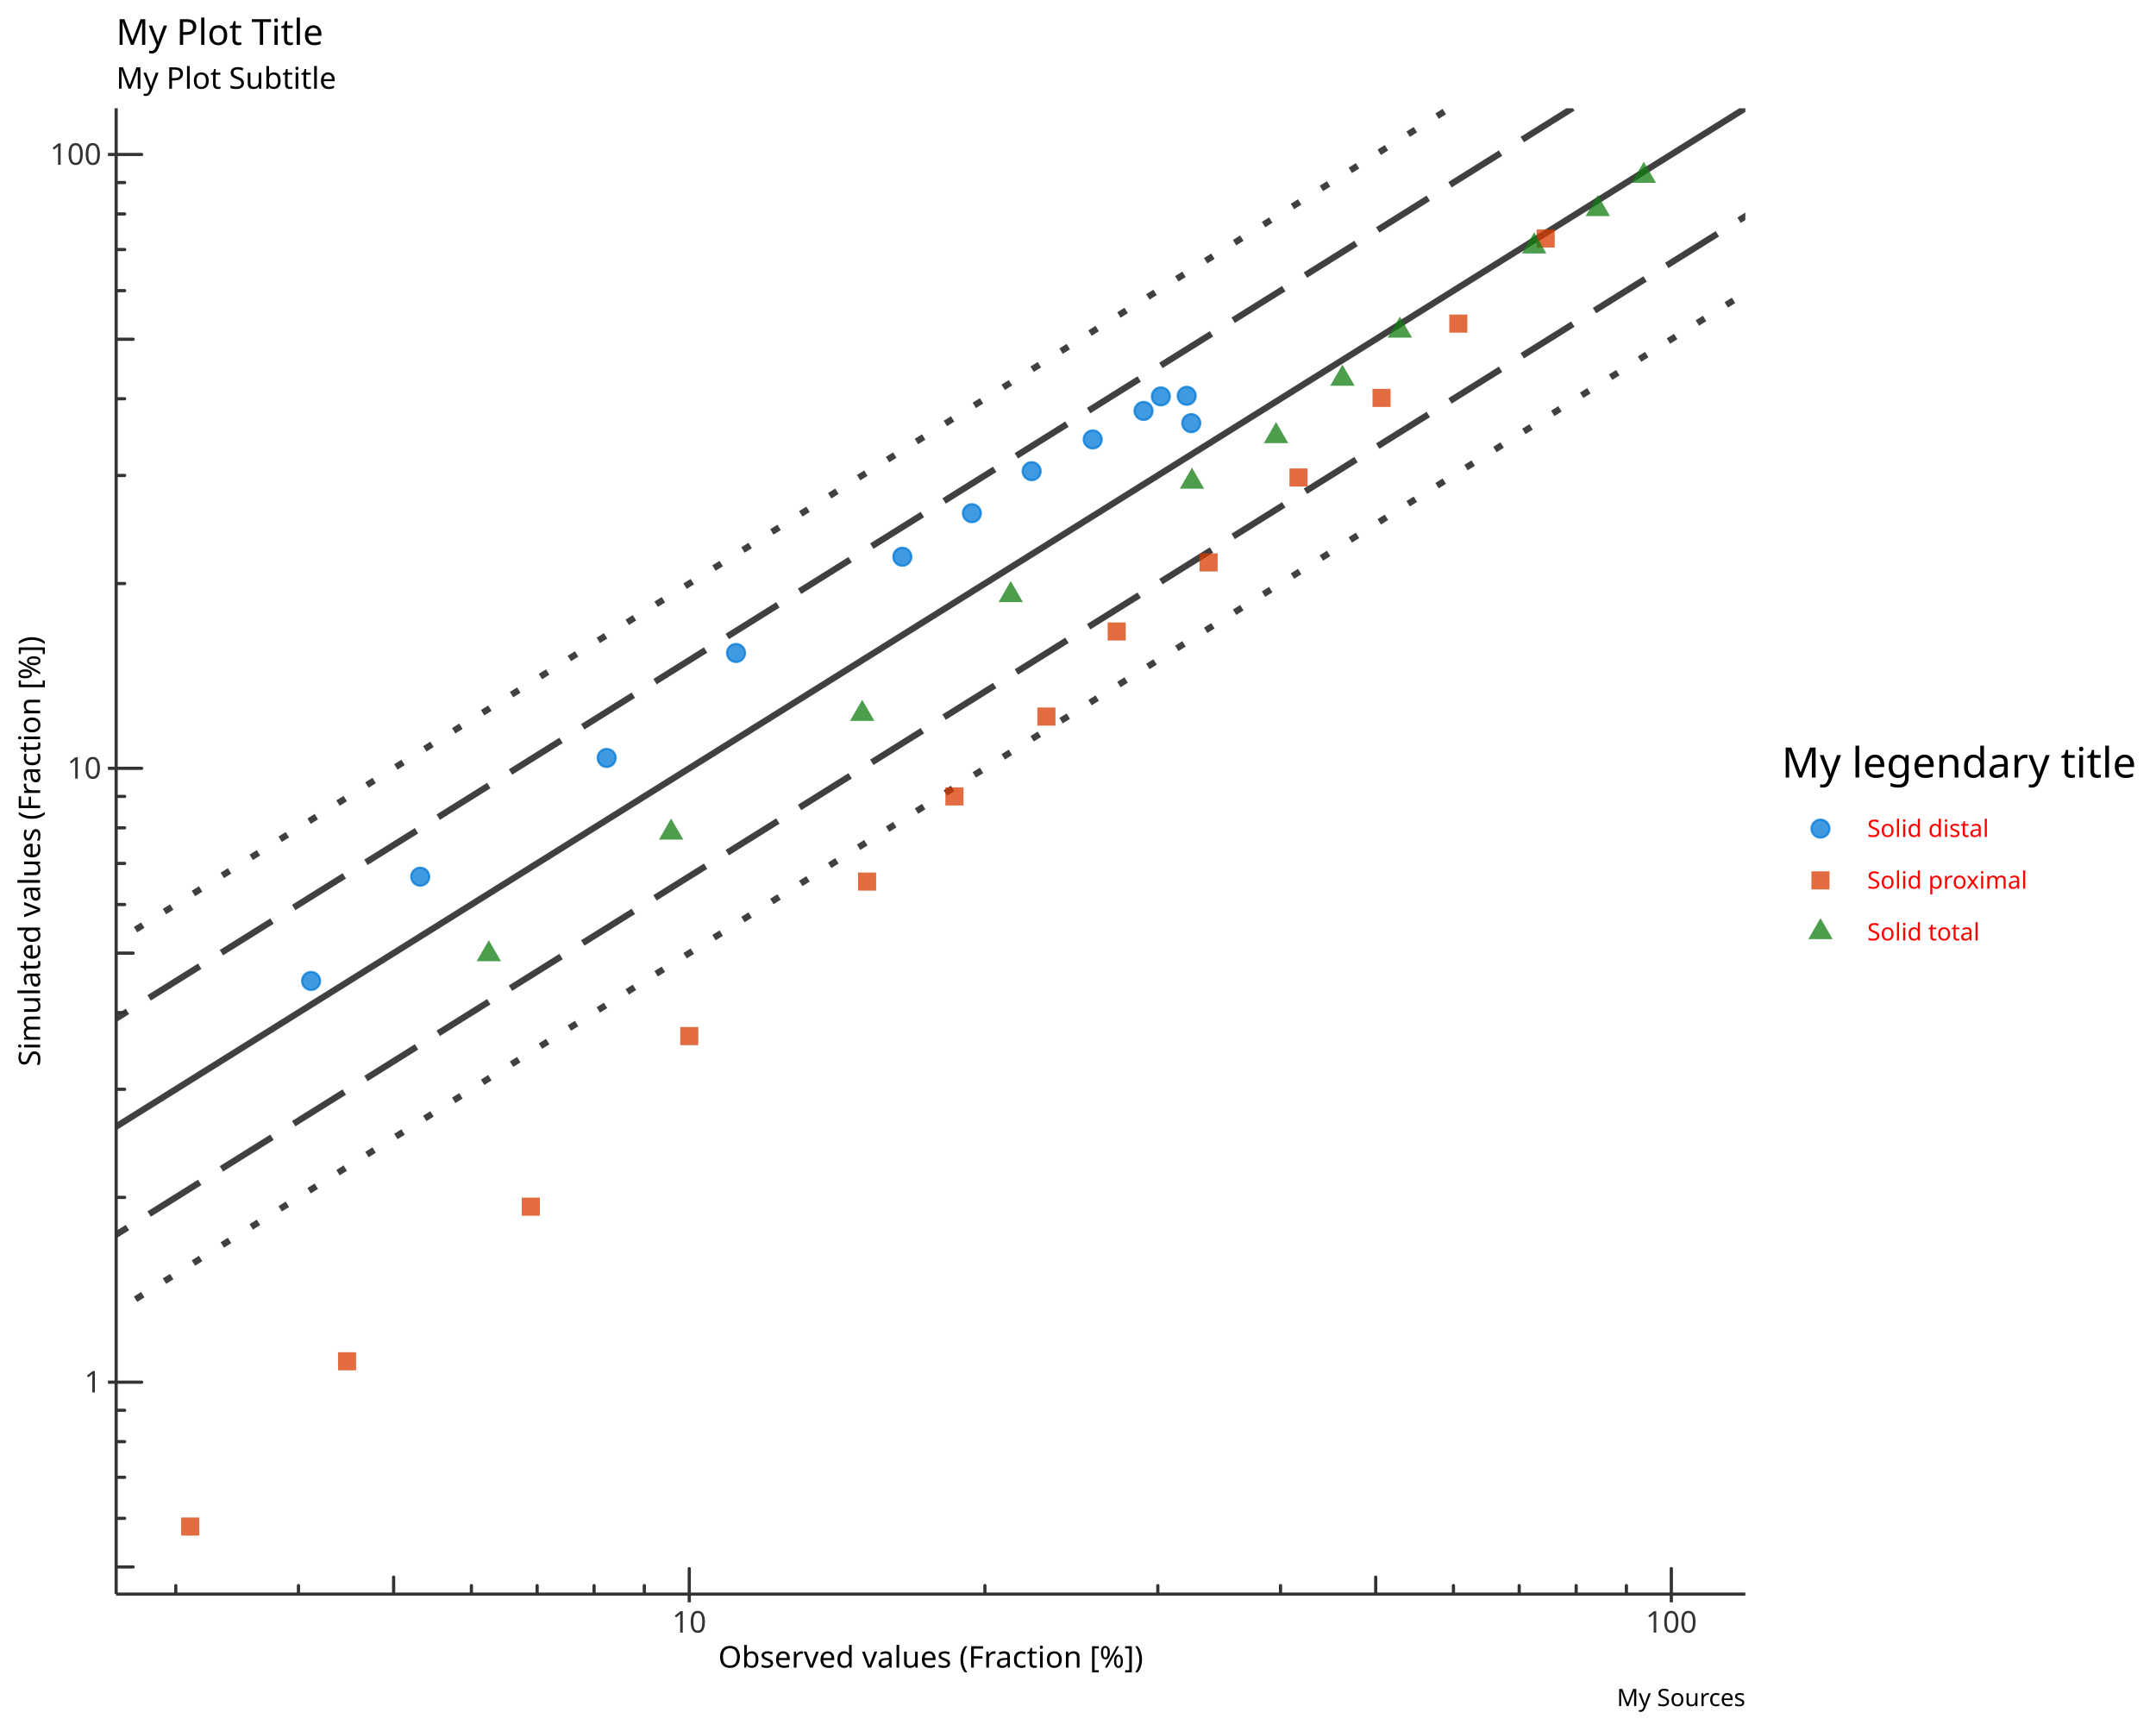
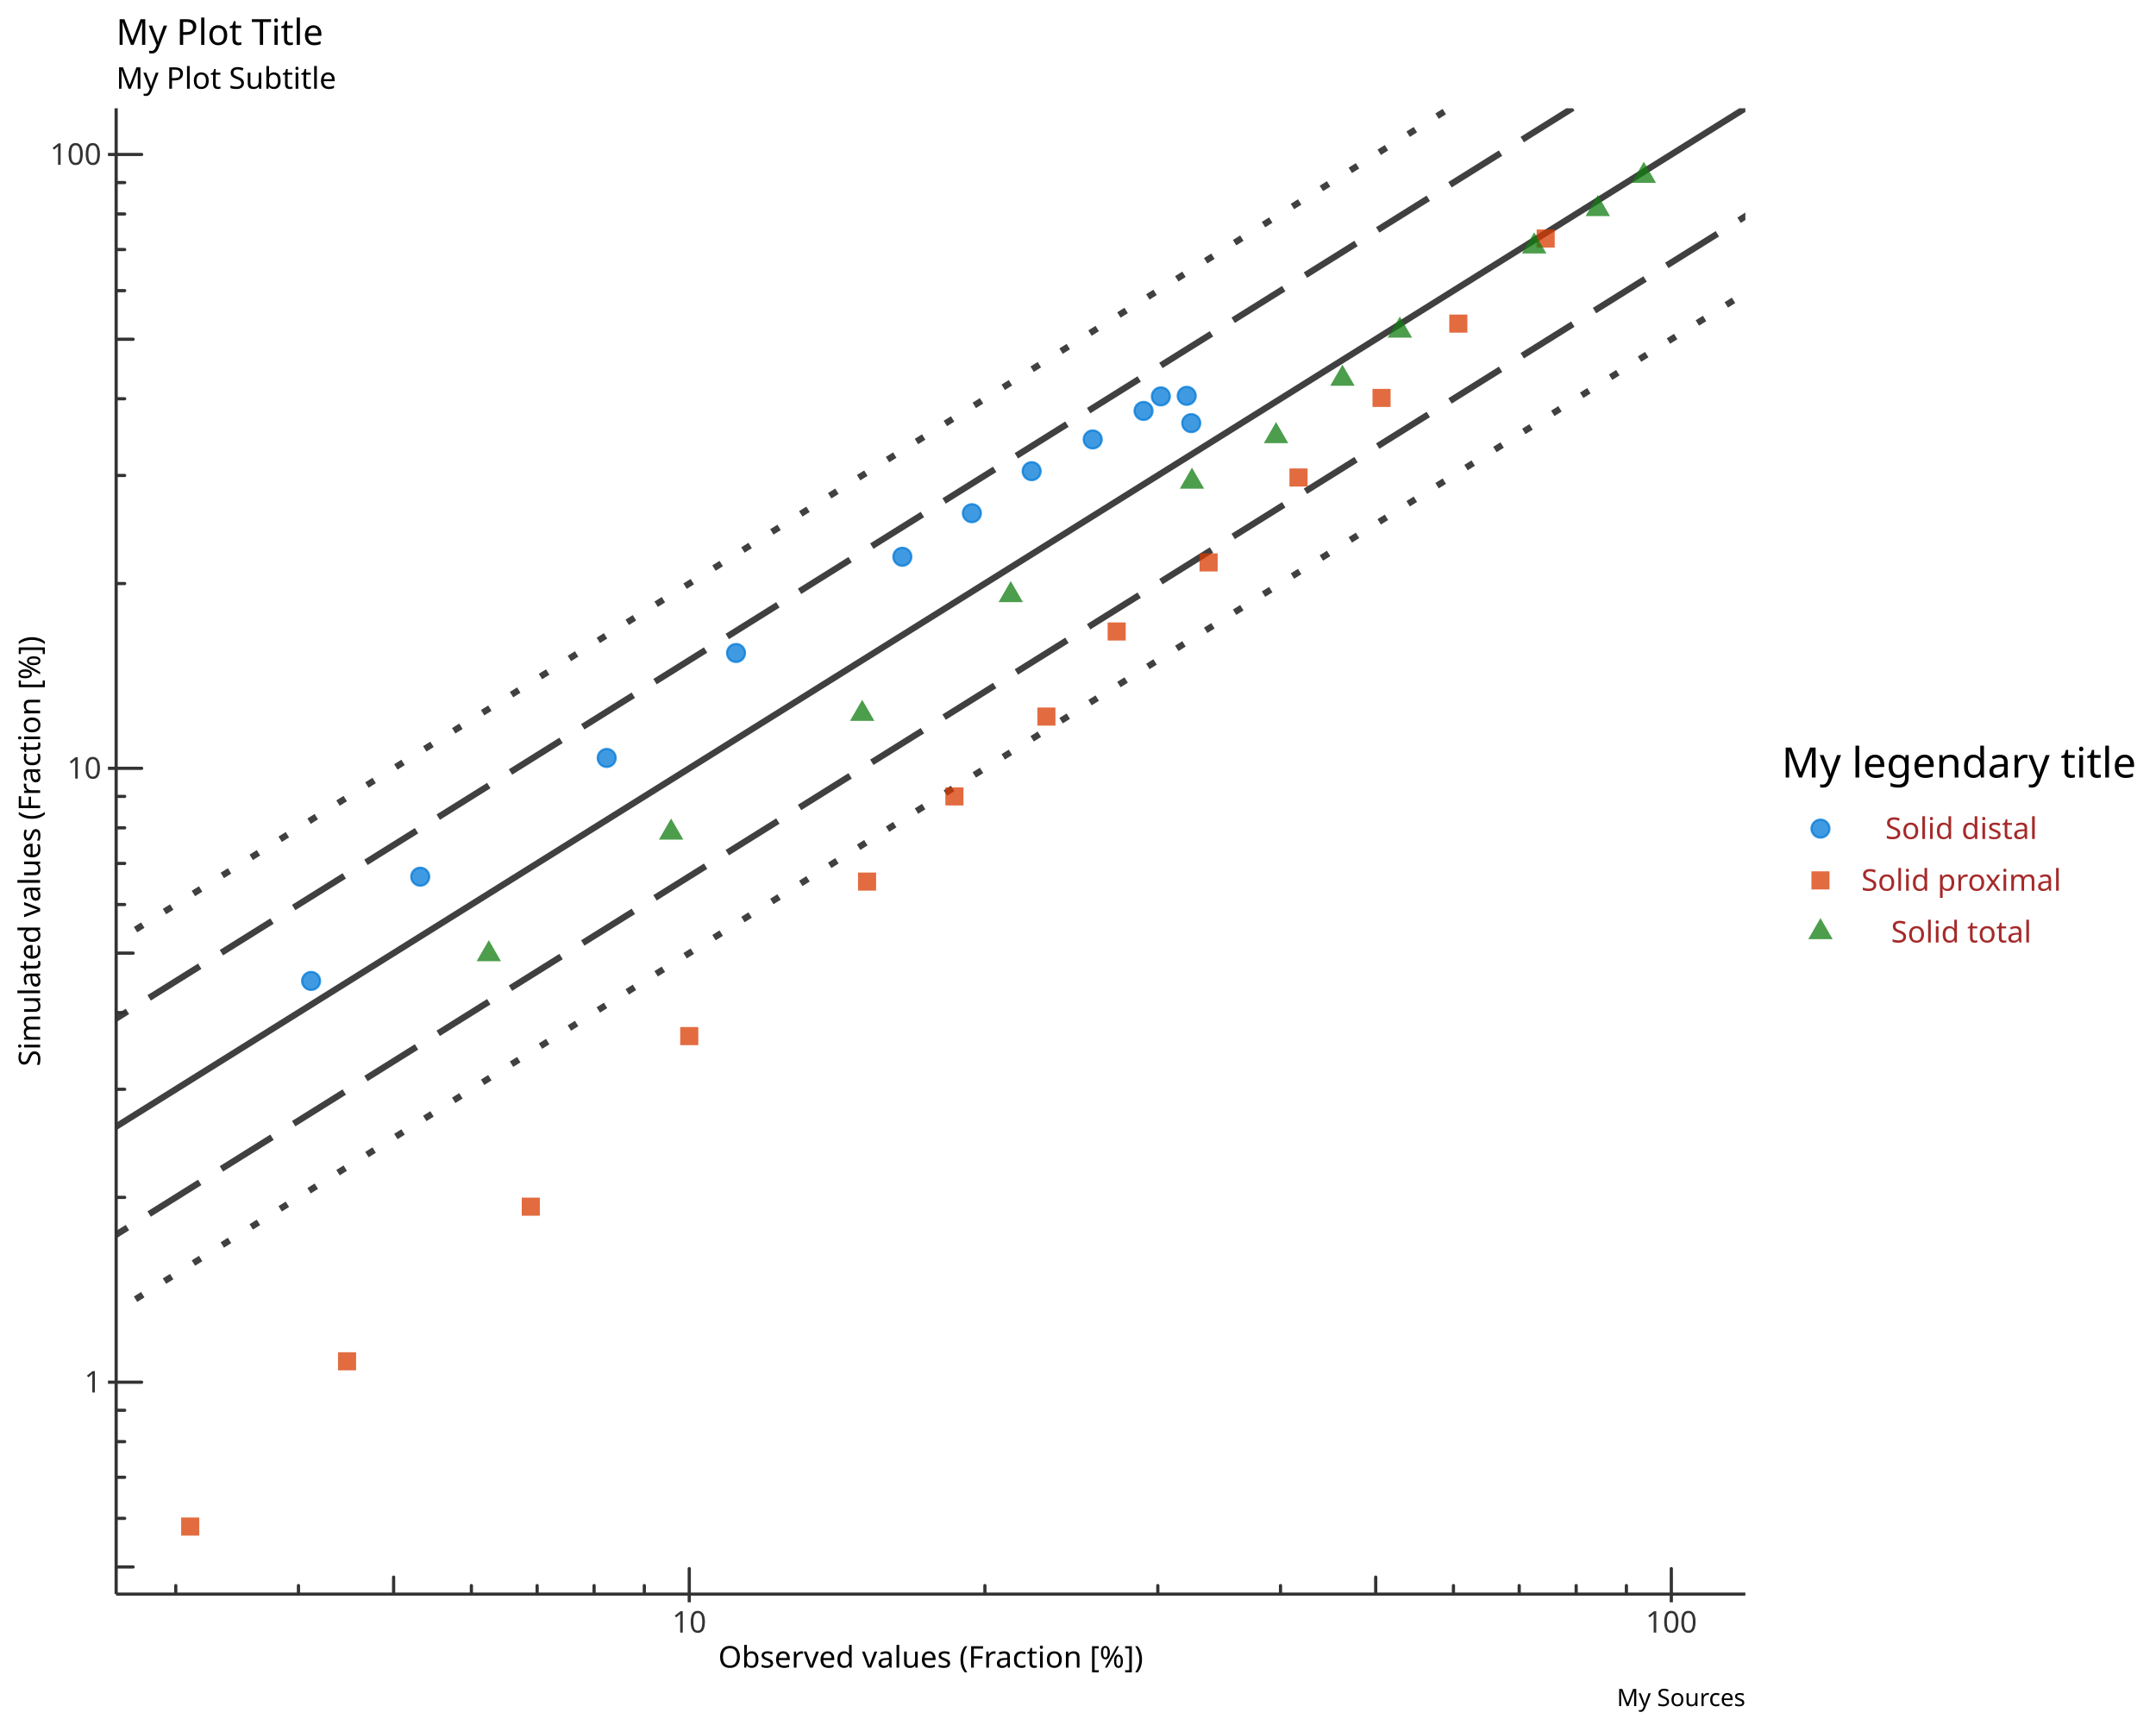
<svg xmlns="http://www.w3.org/2000/svg" class="svglite" data-engine-version="2.0" width="720.00pt" height="576.00pt" viewBox="0 0 720.00 576.00">
  <defs>
    <style type="text/css">
    .svglite line, .svglite polyline, .svglite polygon, .svglite path, .svglite rect, .svglite circle {
      fill: none;
      stroke: #000000;
      stroke-linecap: round;
      stroke-linejoin: round;
      stroke-miterlimit: 10.00;
    }
  </style>
  </defs>
  <rect width="100%" height="100%" style="stroke: none; fill: #FFFFFF;" />
  <defs>
    <clipPath id="cpMC4wMHw3MjAuMDB8MC4wMHw1NzYuMDA=">
      <rect x="0.00" y="0.00" width="720.00" height="576.00" />
    </clipPath>
  </defs>
  <g clip-path="url(#cpMC4wMHw3MjAuMDB8MC4wMHw1NzYuMDA=)">
    <rect x="0.00" y="0.00" width="720.00" height="576.00" style="stroke-width: 1.07; stroke: none; fill: #FFFFFF;" />
  </g>
  <defs>
    <clipPath id="cpMzguNzl8NTgyLjg3fDM2LjE1fDUzMi4yOQ==">
      <rect x="38.79" y="36.15" width="544.08" height="496.14" />
    </clipPath>
  </defs>
  <g clip-path="url(#cpMzguNzl8NTgyLjg3fDM2LjE1fDUzMi4yOQ==)">
    <rect x="38.79" y="36.15" width="544.08" height="496.14" style="stroke-width: 1.07; stroke: none; fill: #FFFFFF;" />
    <polyline points="38.79,359.04 582.87,359.04 " style="stroke-width: 0.53; stroke: #FFFFFF; stroke-linecap: butt;" />
    <polyline points="38.79,154.07 582.87,154.07 " style="stroke-width: 0.53; stroke: #FFFFFF; stroke-linecap: butt;" />
    <polyline points="66.20,532.29 66.20,36.15 " style="stroke-width: 0.53; stroke: #FFFFFF; stroke-linecap: butt;" />
    <polyline points="394.16,532.29 394.16,36.15 " style="stroke-width: 0.53; stroke: #FFFFFF; stroke-linecap: butt;" />
  </g>
  <g clip-path="url(#cpMC4wMHw3MjAuMDB8MC4wMHw1NzYuMDA=)">
</g>
  <g clip-path="url(#cpMzguNzl8NTgyLjg3fDM2LjE1fDUzMi4yOQ==)">
</g>
  <g clip-path="url(#cpMC4wMHw3MjAuMDB8MC4wMHw1NzYuMDA=)">
</g>
  <g clip-path="url(#cpMzguNzl8NTgyLjg3fDM2LjE1fDUzMi4yOQ==)">
</g>
  <g clip-path="url(#cpMC4wMHw3MjAuMDB8MC4wMHw1NzYuMDA=)">
</g>
  <g clip-path="url(#cpMzguNzl8NTgyLjg3fDM2LjE1fDUzMi4yOQ==)">
</g>
  <g clip-path="url(#cpMC4wMHw3MjAuMDB8MC4wMHw1NzYuMDA=)">
</g>
  <g clip-path="url(#cpMzguNzl8NTgyLjg3fDM2LjE1fDUzMi4yOQ==)">
</g>
  <g clip-path="url(#cpMC4wMHw3MjAuMDB8MC4wMHw1NzYuMDA=)">
</g>
  <g clip-path="url(#cpMzguNzl8NTgyLjg3fDM2LjE1fDUzMi4yOQ==)">
</g>
  <g clip-path="url(#cpMC4wMHw3MjAuMDB8MC4wMHw1NzYuMDA=)">
</g>
  <g clip-path="url(#cpMzguNzl8NTgyLjg3fDM2LjE1fDUzMi4yOQ==)">
</g>
  <g clip-path="url(#cpMC4wMHw3MjAuMDB8MC4wMHw1NzYuMDA=)">
</g>
  <g clip-path="url(#cpMzguNzl8NTgyLjg3fDM2LjE1fDUzMi4yOQ==)">
</g>
  <g clip-path="url(#cpMC4wMHw3MjAuMDB8MC4wMHw1NzYuMDA=)">
</g>
  <g clip-path="url(#cpMzguNzl8NTgyLjg3fDM2LjE1fDUzMi4yOQ==)">
</g>
  <g clip-path="url(#cpMC4wMHw3MjAuMDB8MC4wMHw1NzYuMDA=)">
</g>
  <g clip-path="url(#cpMzguNzl8NTgyLjg3fDM2LjE1fDUzMi4yOQ==)">
</g>
  <g clip-path="url(#cpMC4wMHw3MjAuMDB8MC4wMHw1NzYuMDA=)">
</g>
  <g clip-path="url(#cpMzguNzl8NTgyLjg3fDM2LjE1fDUzMi4yOQ==)">
</g>
  <g clip-path="url(#cpMC4wMHw3MjAuMDB8MC4wMHw1NzYuMDA=)">
</g>
  <g clip-path="url(#cpMzguNzl8NTgyLjg3fDM2LjE1fDUzMi4yOQ==)">
</g>
  <g clip-path="url(#cpMC4wMHw3MjAuMDB8MC4wMHw1NzYuMDA=)">
</g>
  <g clip-path="url(#cpMzguNzl8NTgyLjg3fDM2LjE1fDUzMi4yOQ==)">
</g>
  <g clip-path="url(#cpMC4wMHw3MjAuMDB8MC4wMHw1NzYuMDA=)">
</g>
  <g clip-path="url(#cpMzguNzl8NTgyLjg3fDM2LjE1fDUzMi4yOQ==)">
</g>
  <g clip-path="url(#cpMC4wMHw3MjAuMDB8MC4wMHw1NzYuMDA=)">
</g>
  <g clip-path="url(#cpMzguNzl8NTgyLjg3fDM2LjE1fDUzMi4yOQ==)">
</g>
  <g clip-path="url(#cpMC4wMHw3MjAuMDB8MC4wMHw1NzYuMDA=)">
</g>
  <g clip-path="url(#cpMzguNzl8NTgyLjg3fDM2LjE1fDUzMi4yOQ==)">
</g>
  <g clip-path="url(#cpMC4wMHw3MjAuMDB8MC4wMHw1NzYuMDA=)">
</g>
  <g clip-path="url(#cpMzguNzl8NTgyLjg3fDM2LjE1fDUzMi4yOQ==)">
    <line x1="-505.28" y1="716.21" x2="1126.95" y2="-303.92" style="stroke-width: 2.13; stroke: #000000; stroke-opacity: 0.75; stroke-linecap: butt;" />
    <line x1="-505.28" y1="680.12" x2="1126.95" y2="-340.01" style="stroke-width: 2.13; stroke: #000000; stroke-opacity: 0.75; stroke-dasharray: 19.92,8.54; stroke-linecap: butt;" />
    <line x1="-505.28" y1="752.30" x2="1126.95" y2="-267.82" style="stroke-width: 2.13; stroke: #000000; stroke-opacity: 0.75; stroke-dasharray: 19.92,8.54; stroke-linecap: butt;" />
    <line x1="-505.28" y1="654.51" x2="1126.95" y2="-365.62" style="stroke-width: 2.13; stroke: #000000; stroke-opacity: 0.75; stroke-dasharray: 2.85,8.54; stroke-linecap: butt;" />
    <line x1="-505.28" y1="777.91" x2="1126.95" y2="-242.22" style="stroke-width: 2.13; stroke: #000000; stroke-opacity: 0.75; stroke-dasharray: 2.85,8.54; stroke-linecap: butt;" />
    <circle cx="397.82" cy="141.29" r="3.02" style="stroke-width: 0.71; stroke: #0078D7; stroke-opacity: 0.75; fill: #0078D7; fill-opacity: 0.75;" />
    <circle cx="396.31" cy="132.17" r="3.02" style="stroke-width: 0.71; stroke: #0078D7; stroke-opacity: 0.75; fill: #0078D7; fill-opacity: 0.75;" />
    <circle cx="387.67" cy="132.36" r="3.02" style="stroke-width: 0.71; stroke: #0078D7; stroke-opacity: 0.75; fill: #0078D7; fill-opacity: 0.75;" />
    <circle cx="381.89" cy="137.21" r="3.02" style="stroke-width: 0.71; stroke: #0078D7; stroke-opacity: 0.75; fill: #0078D7; fill-opacity: 0.75;" />
    <circle cx="364.91" cy="146.73" r="3.02" style="stroke-width: 0.71; stroke: #0078D7; stroke-opacity: 0.75; fill: #0078D7; fill-opacity: 0.75;" />
    <circle cx="344.52" cy="157.33" r="3.02" style="stroke-width: 0.71; stroke: #0078D7; stroke-opacity: 0.75; fill: #0078D7; fill-opacity: 0.75;" />
    <circle cx="324.56" cy="171.36" r="3.02" style="stroke-width: 0.71; stroke: #0078D7; stroke-opacity: 0.75; fill: #0078D7; fill-opacity: 0.75;" />
    <circle cx="301.34" cy="185.91" r="3.02" style="stroke-width: 0.71; stroke: #0078D7; stroke-opacity: 0.75; fill: #0078D7; fill-opacity: 0.75;" />
    <circle cx="245.80" cy="218.04" r="3.02" style="stroke-width: 0.71; stroke: #0078D7; stroke-opacity: 0.75; fill: #0078D7; fill-opacity: 0.75;" />
    <circle cx="202.61" cy="253.09" r="3.02" style="stroke-width: 0.71; stroke: #0078D7; stroke-opacity: 0.75; fill: #0078D7; fill-opacity: 0.75;" />
    <circle cx="140.34" cy="292.74" r="3.02" style="stroke-width: 0.71; stroke: #0078D7; stroke-opacity: 0.75; fill: #0078D7; fill-opacity: 0.75;" />
    <circle cx="103.89" cy="327.55" r="3.02" style="stroke-width: 0.71; stroke: #0078D7; stroke-opacity: 0.75; fill: #0078D7; fill-opacity: 0.75;" />
    <polygon points="513.16,82.67 519.20,82.67 519.20,76.63 513.16,76.63 " style="stroke-width: 0.71; stroke: none; fill: #D83B01; fill-opacity: 0.75;" />
    <polygon points="483.99,111.08 490.03,111.08 490.03,105.03 483.99,105.03 " style="stroke-width: 0.71; stroke: none; fill: #D83B01; fill-opacity: 0.75;" />
    <polygon points="458.35,135.89 464.39,135.89 464.39,129.85 458.35,129.85 " style="stroke-width: 0.71; stroke: none; fill: #D83B01; fill-opacity: 0.75;" />
    <polygon points="430.62,162.46 436.67,162.46 436.67,156.42 430.62,156.42 " style="stroke-width: 0.71; stroke: none; fill: #D83B01; fill-opacity: 0.75;" />
    <polygon points="400.59,190.82 406.64,190.82 406.64,184.78 400.59,184.78 " style="stroke-width: 0.71; stroke: none; fill: #D83B01; fill-opacity: 0.75;" />
    <polygon points="369.90,213.88 375.94,213.88 375.94,207.84 369.90,207.84 " style="stroke-width: 0.71; stroke: none; fill: #D83B01; fill-opacity: 0.75;" />
    <polygon points="346.43,242.29 352.47,242.29 352.47,236.25 346.43,236.25 " style="stroke-width: 0.71; stroke: none; fill: #D83B01; fill-opacity: 0.75;" />
    <polygon points="315.71,268.95 321.75,268.95 321.75,262.90 315.71,262.90 " style="stroke-width: 0.71; stroke: none; fill: #D83B01; fill-opacity: 0.75;" />
    <polygon points="286.54,297.39 292.58,297.39 292.58,291.35 286.54,291.35 " style="stroke-width: 0.71; stroke: none; fill: #D83B01; fill-opacity: 0.75;" />
    <polygon points="227.16,348.99 233.20,348.99 233.20,342.94 227.16,342.94 " style="stroke-width: 0.71; stroke: none; fill: #D83B01; fill-opacity: 0.75;" />
    <polygon points="174.24,405.95 180.28,405.95 180.28,399.90 174.24,399.90 " style="stroke-width: 0.71; stroke: none; fill: #D83B01; fill-opacity: 0.75;" />
    <polygon points="112.88,457.57 118.92,457.57 118.92,451.53 112.88,451.53 " style="stroke-width: 0.71; stroke: none; fill: #D83B01; fill-opacity: 0.75;" />
    <polygon points="60.50,512.76 66.55,512.76 66.55,506.71 60.50,506.71 " style="stroke-width: 0.71; stroke: none; fill: #D83B01; fill-opacity: 0.75;" />
    <polygon points="548.95,54.00 553.02,61.05 544.88,61.05 " style="stroke-width: 0.71; stroke: none; fill: #107C10; fill-opacity: 0.75;" />
    <polygon points="533.59,65.10 537.66,72.15 529.52,72.15 " style="stroke-width: 0.71; stroke: none; fill: #107C10; fill-opacity: 0.75;" />
    <polygon points="512.34,77.58 516.41,84.63 508.27,84.63 " style="stroke-width: 0.71; stroke: none; fill: #107C10; fill-opacity: 0.75;" />
    <polygon points="467.49,105.70 471.56,112.74 463.42,112.74 " style="stroke-width: 0.71; stroke: none; fill: #107C10; fill-opacity: 0.75;" />
    <polygon points="448.31,121.76 452.38,128.81 444.24,128.81 " style="stroke-width: 0.71; stroke: none; fill: #107C10; fill-opacity: 0.75;" />
    <polygon points="426.14,140.92 430.21,147.97 422.07,147.97 " style="stroke-width: 0.71; stroke: none; fill: #107C10; fill-opacity: 0.75;" />
    <polygon points="398.06,156.14 402.13,163.19 393.99,163.19 " style="stroke-width: 0.71; stroke: none; fill: #107C10; fill-opacity: 0.75;" />
    <polygon points="337.54,194.02 341.61,201.07 333.47,201.07 " style="stroke-width: 0.71; stroke: none; fill: #107C10; fill-opacity: 0.75;" />
    <polygon points="287.93,233.66 292.00,240.71 283.86,240.71 " style="stroke-width: 0.71; stroke: none; fill: #107C10; fill-opacity: 0.75;" />
    <polygon points="224.12,273.30 228.19,280.35 220.05,280.35 " style="stroke-width: 0.71; stroke: none; fill: #107C10; fill-opacity: 0.75;" />
    <polygon points="163.24,313.93 167.31,320.97 159.17,320.97 " style="stroke-width: 0.71; stroke: none; fill: #107C10; fill-opacity: 0.75;" />
    <line x1="58.70" y1="532.29" x2="58.70" y2="529.45" style="stroke-width: 1.07; stroke: #333333;" />
    <line x1="99.67" y1="532.29" x2="99.67" y2="529.45" style="stroke-width: 1.07; stroke: #333333;" />
    <line x1="131.45" y1="532.29" x2="131.45" y2="526.62" style="stroke-width: 1.07; stroke: #333333;" />
    <line x1="157.42" y1="532.29" x2="157.42" y2="529.45" style="stroke-width: 1.07; stroke: #333333;" />
    <line x1="179.38" y1="532.29" x2="179.38" y2="529.45" style="stroke-width: 1.07; stroke: #333333;" />
    <line x1="198.40" y1="532.29" x2="198.40" y2="529.45" style="stroke-width: 1.07; stroke: #333333;" />
    <line x1="215.17" y1="532.29" x2="215.17" y2="529.45" style="stroke-width: 1.07; stroke: #333333;" />
    <line x1="230.18" y1="532.29" x2="230.18" y2="523.78" style="stroke-width: 1.07; stroke: #333333;" />
    <line x1="328.91" y1="532.29" x2="328.91" y2="529.45" style="stroke-width: 1.07; stroke: #333333;" />
    <line x1="386.66" y1="532.29" x2="386.66" y2="529.45" style="stroke-width: 1.07; stroke: #333333;" />
    <line x1="427.63" y1="532.29" x2="427.63" y2="529.45" style="stroke-width: 1.07; stroke: #333333;" />
    <line x1="459.42" y1="532.29" x2="459.42" y2="526.62" style="stroke-width: 1.07; stroke: #333333;" />
    <line x1="485.38" y1="532.29" x2="485.38" y2="529.45" style="stroke-width: 1.07; stroke: #333333;" />
    <line x1="507.34" y1="532.29" x2="507.34" y2="529.45" style="stroke-width: 1.07; stroke: #333333;" />
    <line x1="526.36" y1="532.29" x2="526.36" y2="529.45" style="stroke-width: 1.07; stroke: #333333;" />
    <line x1="543.14" y1="532.29" x2="543.14" y2="529.45" style="stroke-width: 1.07; stroke: #333333;" />
    <line x1="558.14" y1="532.29" x2="558.14" y2="523.78" style="stroke-width: 1.07; stroke: #333333;" />
    <line x1="38.79" y1="523.23" x2="44.46" y2="523.23" style="stroke-width: 1.07; stroke: #333333;" />
    <line x1="38.79" y1="507.00" x2="41.63" y2="507.00" style="stroke-width: 1.07; stroke: #333333;" />
    <line x1="38.79" y1="493.28" x2="41.63" y2="493.28" style="stroke-width: 1.07; stroke: #333333;" />
    <line x1="38.79" y1="481.39" x2="41.63" y2="481.39" style="stroke-width: 1.07; stroke: #333333;" />
    <line x1="38.79" y1="470.91" x2="41.63" y2="470.91" style="stroke-width: 1.07; stroke: #333333;" />
    <line x1="38.79" y1="461.53" x2="47.30" y2="461.53" style="stroke-width: 1.07; stroke: #333333;" />
    <line x1="38.79" y1="399.82" x2="41.63" y2="399.82" style="stroke-width: 1.07; stroke: #333333;" />
    <line x1="38.79" y1="363.73" x2="41.63" y2="363.73" style="stroke-width: 1.07; stroke: #333333;" />
    <line x1="38.79" y1="338.12" x2="41.63" y2="338.12" style="stroke-width: 1.07; stroke: #333333;" />
    <line x1="38.79" y1="318.26" x2="44.46" y2="318.26" style="stroke-width: 1.07; stroke: #333333;" />
    <line x1="38.79" y1="302.03" x2="41.63" y2="302.03" style="stroke-width: 1.07; stroke: #333333;" />
    <line x1="38.79" y1="288.30" x2="41.63" y2="288.30" style="stroke-width: 1.07; stroke: #333333;" />
    <line x1="38.79" y1="276.42" x2="41.63" y2="276.42" style="stroke-width: 1.07; stroke: #333333;" />
    <line x1="38.79" y1="265.93" x2="41.63" y2="265.93" style="stroke-width: 1.07; stroke: #333333;" />
    <line x1="38.79" y1="256.55" x2="47.30" y2="256.55" style="stroke-width: 1.07; stroke: #333333;" />
    <line x1="38.79" y1="194.85" x2="41.63" y2="194.85" style="stroke-width: 1.07; stroke: #333333;" />
    <line x1="38.79" y1="158.76" x2="41.63" y2="158.76" style="stroke-width: 1.07; stroke: #333333;" />
    <line x1="38.79" y1="133.15" x2="41.63" y2="133.15" style="stroke-width: 1.07; stroke: #333333;" />
    <line x1="38.79" y1="113.28" x2="44.46" y2="113.28" style="stroke-width: 1.07; stroke: #333333;" />
    <line x1="38.79" y1="97.05" x2="41.63" y2="97.05" style="stroke-width: 1.07; stroke: #333333;" />
    <line x1="38.79" y1="83.33" x2="41.63" y2="83.33" style="stroke-width: 1.07; stroke: #333333;" />
    <line x1="38.79" y1="71.45" x2="41.63" y2="71.45" style="stroke-width: 1.07; stroke: #333333;" />
    <line x1="38.79" y1="60.96" x2="41.63" y2="60.96" style="stroke-width: 1.07; stroke: #333333;" />
    <line x1="38.79" y1="51.58" x2="47.30" y2="51.58" style="stroke-width: 1.07; stroke: #333333;" />
  </g>
  <g clip-path="url(#cpMC4wMHw3MjAuMDB8MC4wMHw1NzYuMDA=)">
    <polyline points="38.79,532.29 38.79,36.15 " style="stroke-width: 1.07; stroke: #333333; stroke-linecap: butt;" />
    <text x="33.86" y="464.97" text-anchor="end" style="font-size: 10.00px; fill: #333333; font-family: sans;" textLength="5.56px" lengthAdjust="spacingAndGlyphs">1</text>
    <text x="33.86" y="259.99" text-anchor="end" style="font-size: 10.00px; fill: #333333; font-family: sans;" textLength="11.12px" lengthAdjust="spacingAndGlyphs">10</text>
    <text x="33.86" y="55.02" text-anchor="end" style="font-size: 10.00px; fill: #333333; font-family: sans;" textLength="16.69px" lengthAdjust="spacingAndGlyphs">100</text>
    <polyline points="36.05,461.53 38.79,461.53 " style="stroke-width: 1.07; stroke: #333333; stroke-linecap: butt;" />
    <polyline points="36.05,256.55 38.79,256.55 " style="stroke-width: 1.07; stroke: #333333; stroke-linecap: butt;" />
    <polyline points="36.05,51.58 38.79,51.58 " style="stroke-width: 1.07; stroke: #333333; stroke-linecap: butt;" />
    <polyline points="38.79,532.29 582.87,532.29 " style="stroke-width: 1.07; stroke: #333333; stroke-linecap: butt;" />
    <polyline points="230.18,535.03 230.18,532.29 " style="stroke-width: 1.07; stroke: #333333; stroke-linecap: butt;" />
    <polyline points="558.14,535.03 558.14,532.29 " style="stroke-width: 1.07; stroke: #333333; stroke-linecap: butt;" />
    <text x="230.18" y="545.14" text-anchor="middle" style="font-size: 10.00px; fill: #333333; font-family: sans;" textLength="11.12px" lengthAdjust="spacingAndGlyphs">10</text>
    <text x="558.14" y="545.14" text-anchor="middle" style="font-size: 10.00px; fill: #333333; font-family: sans;" textLength="16.69px" lengthAdjust="spacingAndGlyphs">100</text>
    <text x="310.83" y="556.84" text-anchor="middle" style="font-size: 10.00px; font-family: sans;" textLength="137.85px" lengthAdjust="spacingAndGlyphs">Observed values (Fraction [%])</text>
    <text transform="translate(13.40,284.22) rotate(-90)" text-anchor="middle" style="font-size: 10.00px; font-family: sans;" textLength="138.95px" lengthAdjust="spacingAndGlyphs">Simulated values (Fraction [%])</text>
    <rect x="593.83" y="243.06" width="120.69" height="82.31" style="stroke-width: 1.07; stroke: none; fill: #FFFFFF;" />
    <text x="654.18" y="259.63" text-anchor="middle" style="font-size: 14.00px; font-family: sans;" textLength="109.73px" lengthAdjust="spacingAndGlyphs">My legendary title</text>
    <rect x="599.31" y="268.05" width="17.28" height="17.28" style="stroke-width: 1.07; stroke: none; fill: #FFFFFF;" />
    <circle cx="607.95" cy="276.69" r="3.02" style="stroke-width: 0.71; stroke: #0078D7; stroke-opacity: 0.75; fill: #0078D7; fill-opacity: 0.75;" />
    <rect x="599.31" y="285.33" width="17.28" height="17.28" style="stroke-width: 1.07; stroke: none; fill: #FFFFFF;" />
    <polygon points="604.93,297.00 610.97,297.00 610.97,290.95 604.93,290.95 " style="stroke-width: 0.71; stroke: none; fill: #D83B01; fill-opacity: 0.75;" />
    <rect x="599.31" y="302.61" width="17.28" height="17.28" style="stroke-width: 1.07; stroke: none; fill: #FFFFFF;" />
    <polygon points="607.95,306.56 612.02,313.60 603.88,313.60 " style="stroke-width: 0.71; stroke: none; fill: #107C10; fill-opacity: 0.75;" />
-     <text x="623.57" y="279.45" style="font-size: 8.00px; fill: #FF0000; font-family: sans;" textLength="38.69px" lengthAdjust="spacingAndGlyphs">Solid distal</text>
-     <text x="623.57" y="296.73" style="font-size: 8.00px; fill: #FF0000; font-family: sans;" textLength="50.25px" lengthAdjust="spacingAndGlyphs">Solid proximal</text>
-     <text x="623.57" y="314.01" style="font-size: 8.00px; fill: #FF0000; font-family: sans;" textLength="35.13px" lengthAdjust="spacingAndGlyphs">Solid total</text>
+     <text x="654.97" y="280.14" text-anchor="middle" style="font-size: 10.00px; fill: #A52A2A; font-family: sans;" textLength="48.36px" lengthAdjust="spacingAndGlyphs">Solid distal</text>
+     <text x="654.97" y="297.42" text-anchor="middle" style="font-size: 10.00px; fill: #A52A2A; font-family: sans;" textLength="62.81px" lengthAdjust="spacingAndGlyphs">Solid proximal</text>
+     <text x="654.97" y="314.70" text-anchor="middle" style="font-size: 10.00px; fill: #A52A2A; font-family: sans;" textLength="43.91px" lengthAdjust="spacingAndGlyphs">Solid total</text>
    <text x="38.79" y="29.63" style="font-size: 10.00px; font-family: sans;" textLength="69.48px" lengthAdjust="spacingAndGlyphs">My Plot Subtitle</text>
    <text x="38.79" y="14.98" style="font-size: 12.00px; font-family: sans;" textLength="66.02px" lengthAdjust="spacingAndGlyphs">My Plot Title</text>
    <text x="582.87" y="569.69" text-anchor="end" style="font-size: 8.00px; font-family: sans;" textLength="42.25px" lengthAdjust="spacingAndGlyphs">My Sources</text>
  </g>
</svg>
